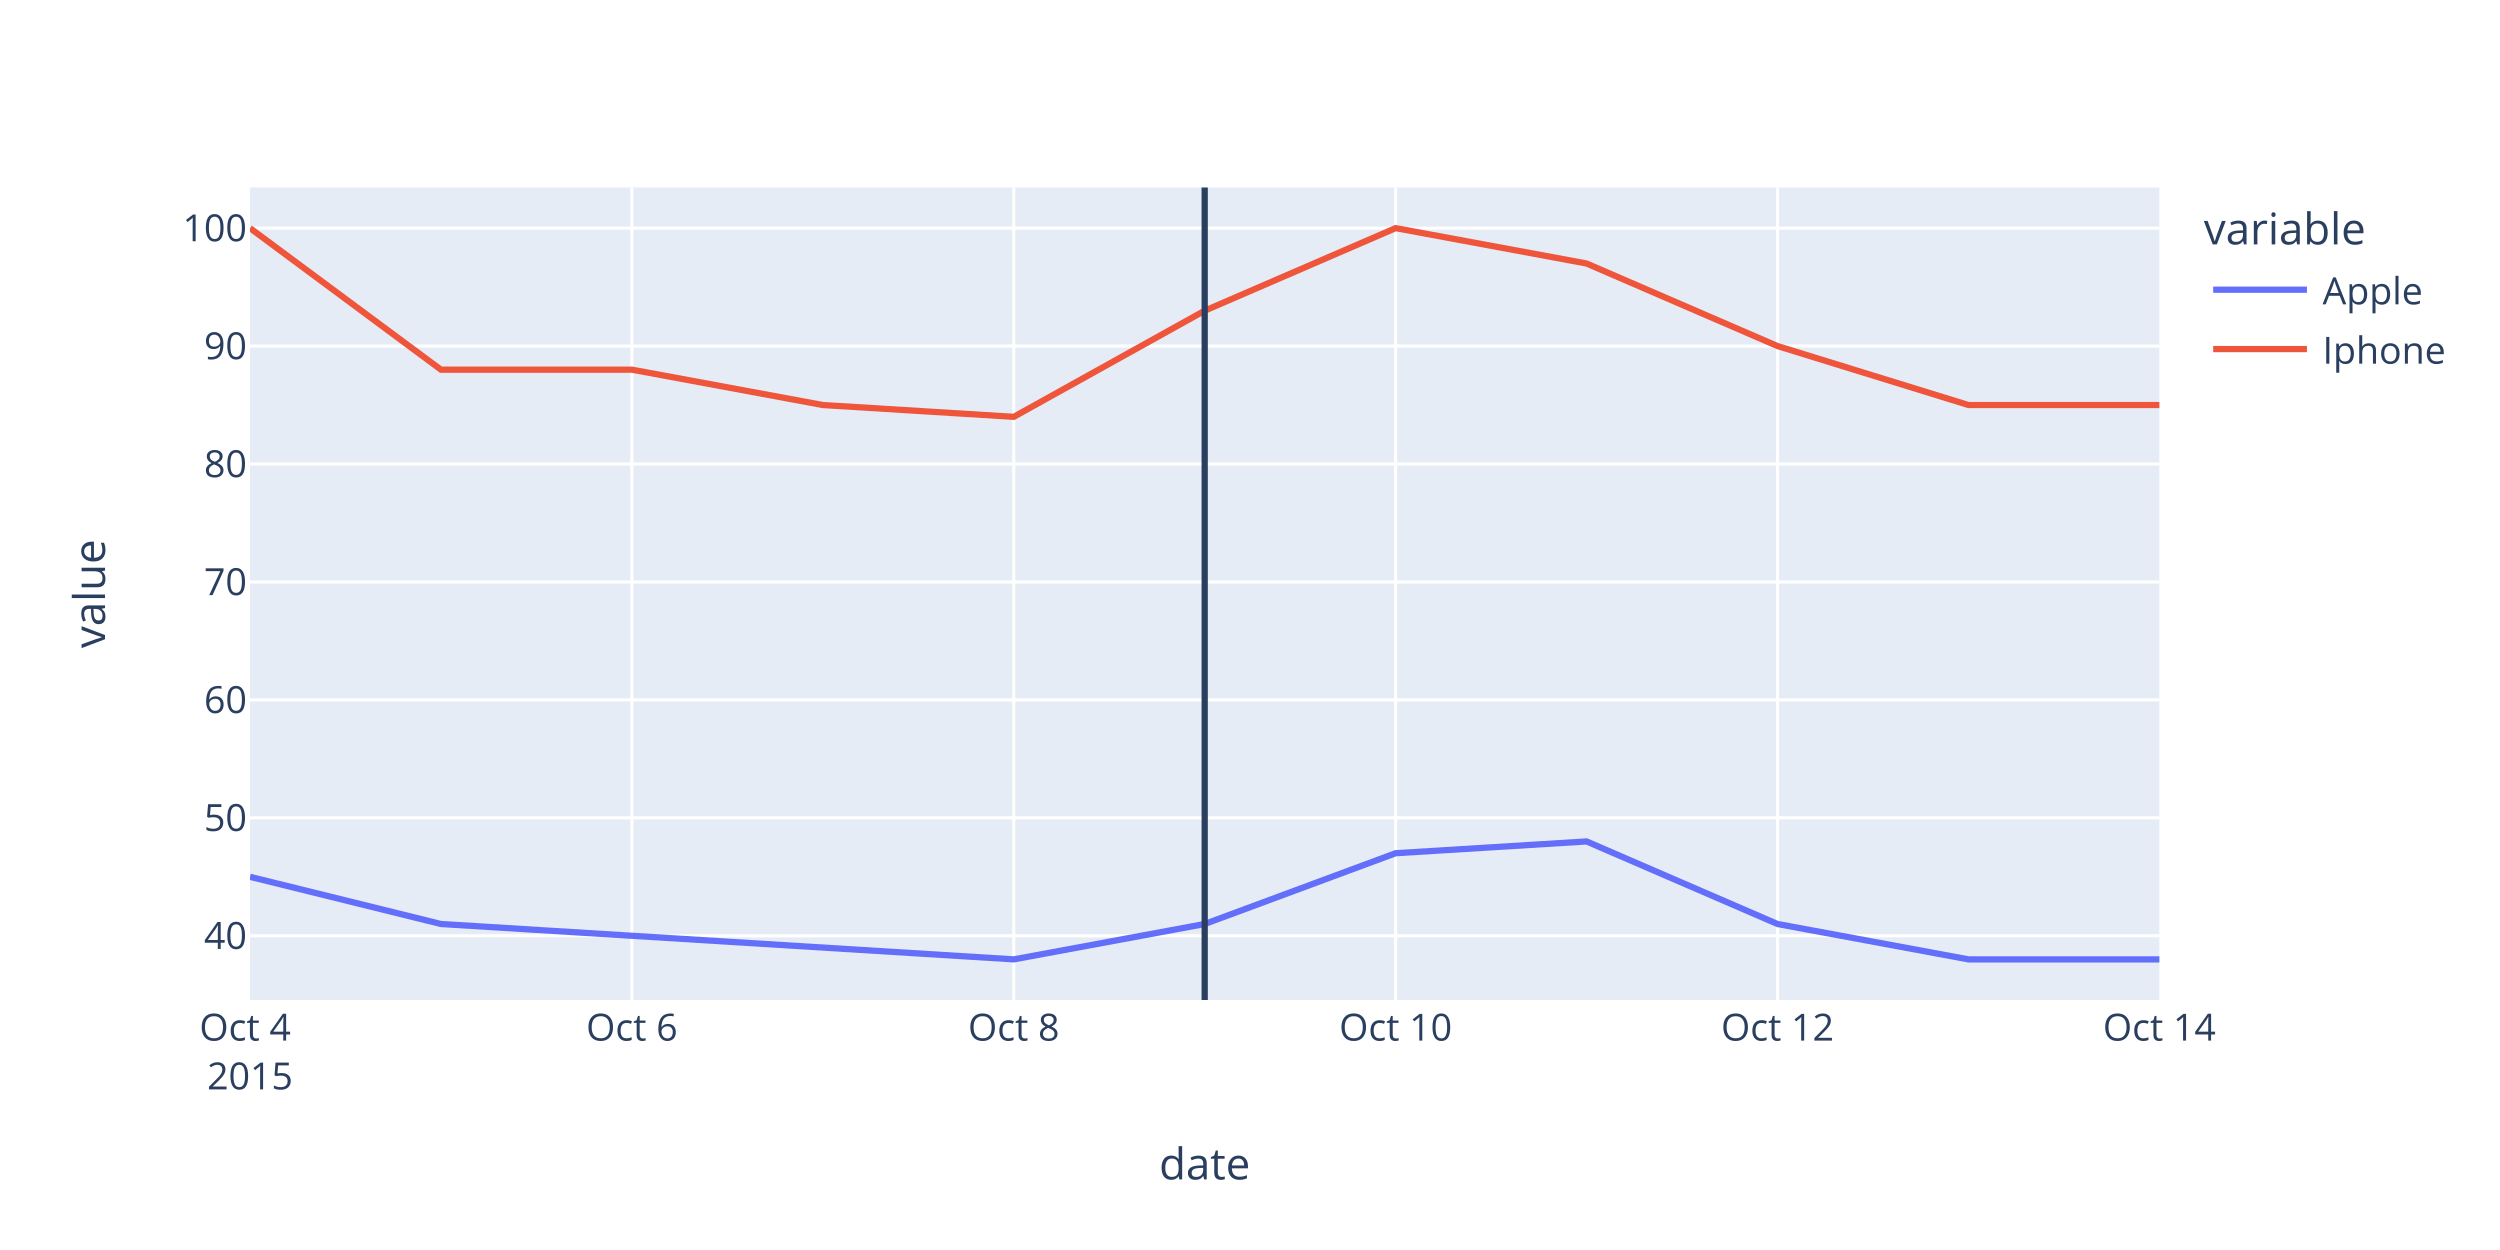
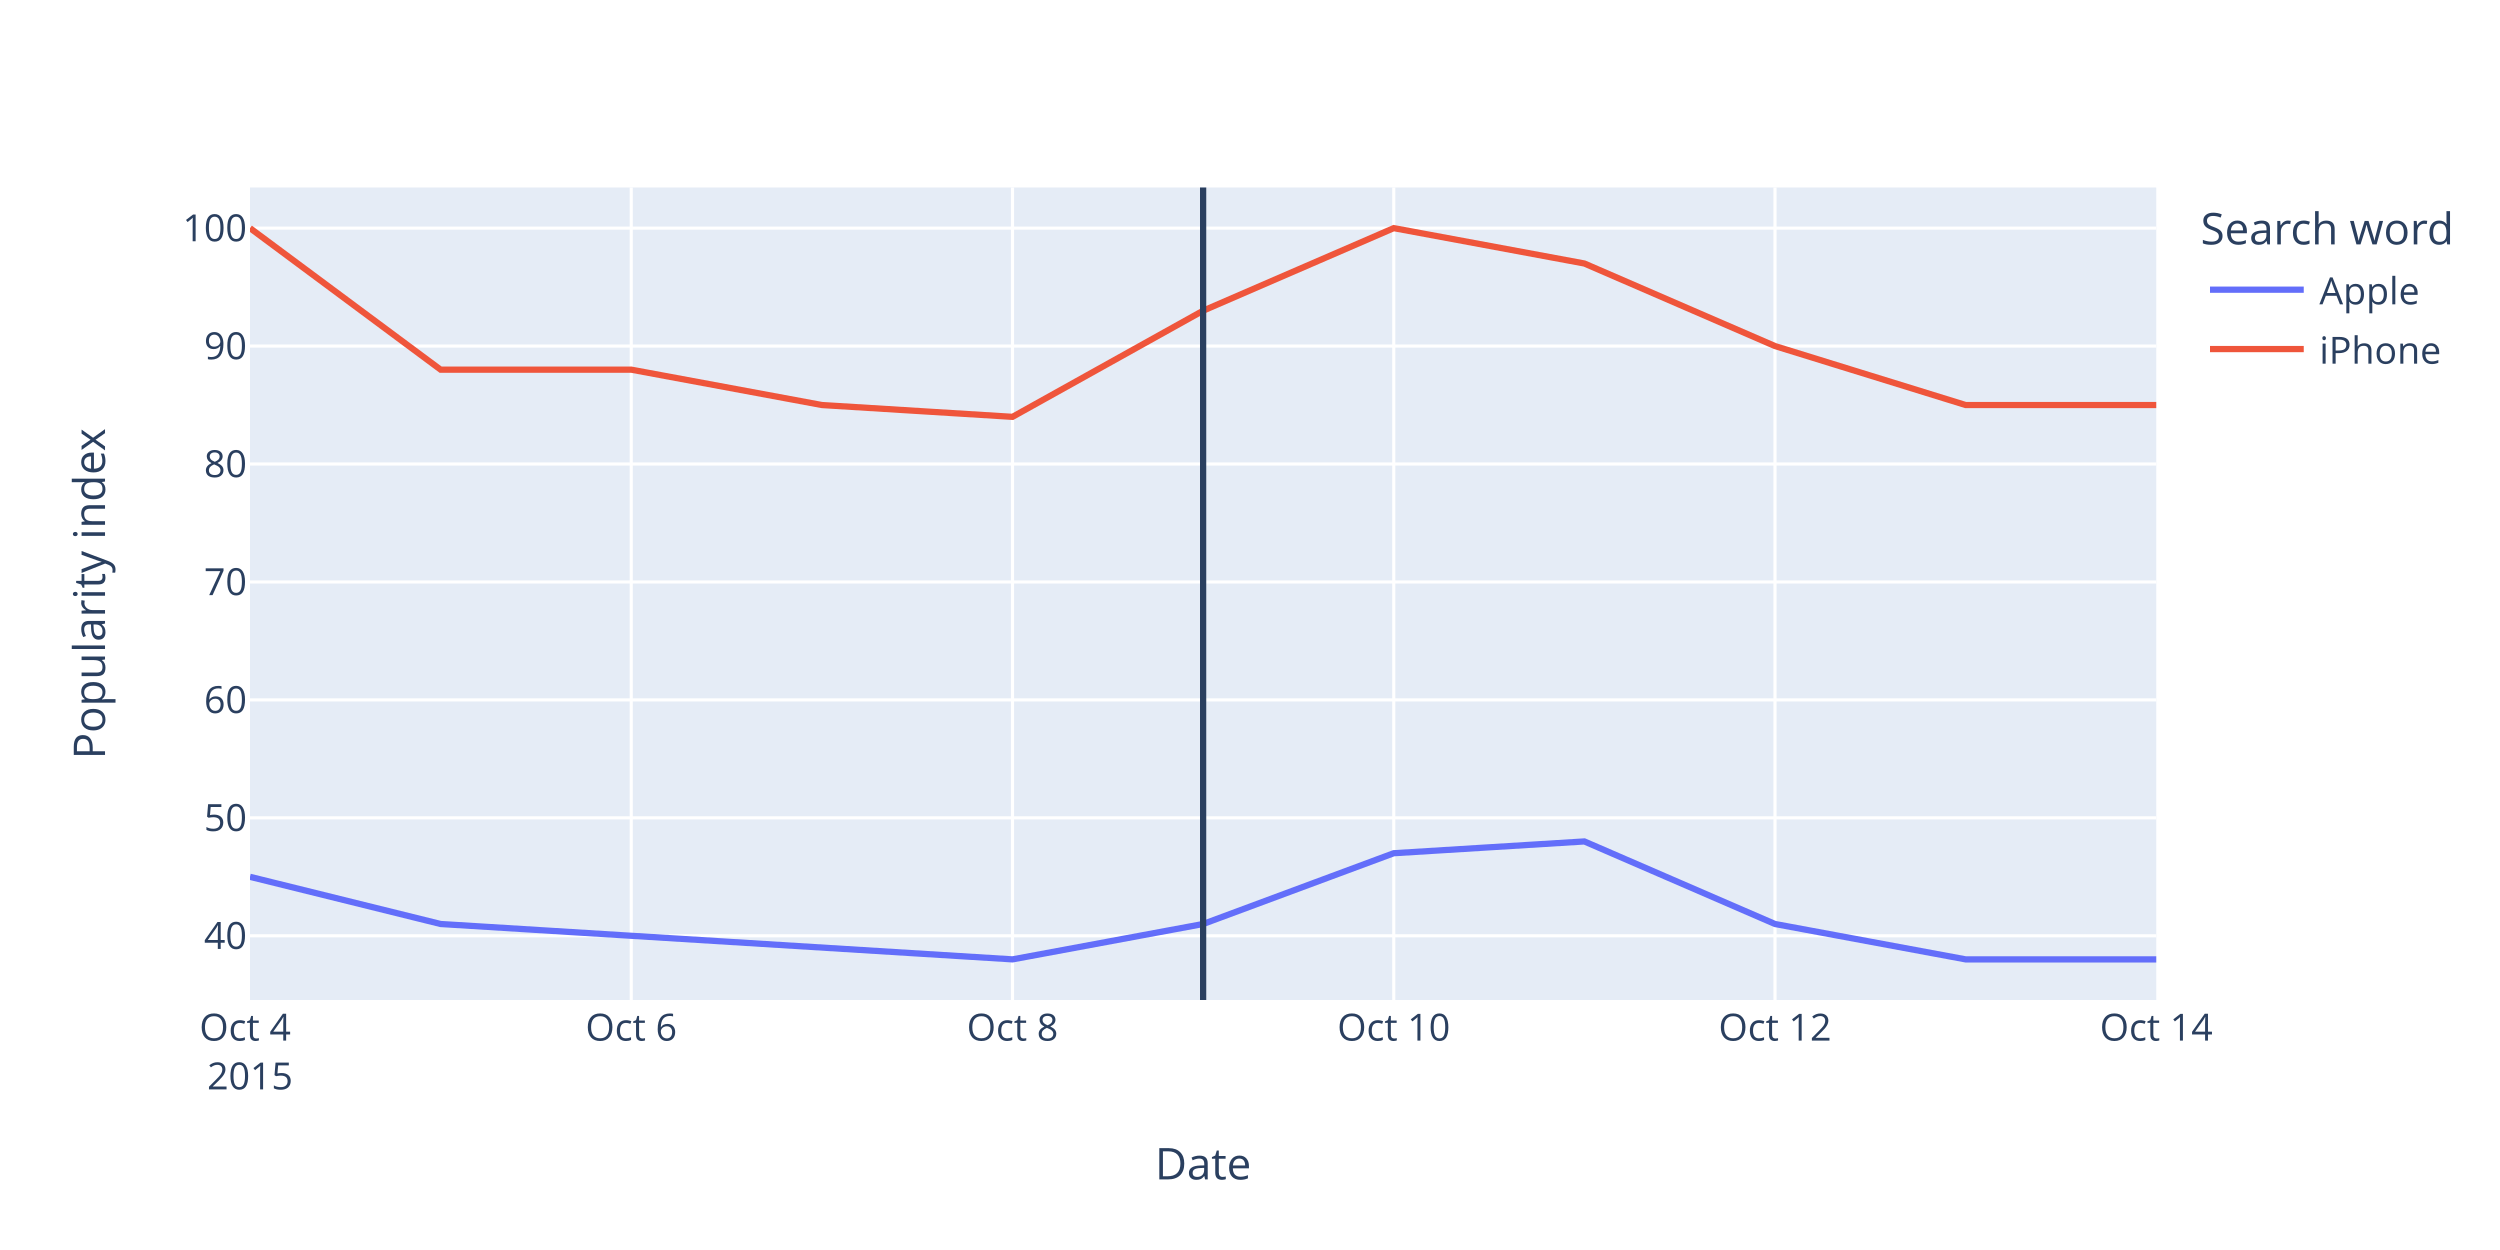
<svg xmlns="http://www.w3.org/2000/svg" class="main-svg" width="800" height="400" style="" viewBox="0 0 800 400">
  <rect x="0" y="0" width="800" height="400" style="fill: rgb(255, 255, 255); fill-opacity: 1;" />
-   <defs id="defs-55431e">
+   <defs id="defs-6a4661">
    <g class="clips">
-       <clipPath id="clip55431exyplot" class="plotclip">
-         <rect width="611" height="260" />
-       </clipPath>
-       <clipPath class="axesclip" id="clip55431ex">
-         <rect x="80" y="0" width="611" height="400" />
-       </clipPath>
-       <clipPath class="axesclip" id="clip55431ey">
+       <clipPath id="clip6a4661xyplot" class="plotclip">
+         <rect width="610" height="260" />
+       </clipPath>
+       <clipPath class="axesclip" id="clip6a4661x">
+         <rect x="80" y="0" width="610" height="400" />
+       </clipPath>
+       <clipPath class="axesclip" id="clip6a4661y">
        <rect x="0" y="60" width="800" height="260" />
      </clipPath>
-       <clipPath class="axesclip" id="clip55431exy">
-         <rect x="80" y="60" width="611" height="260" />
+       <clipPath class="axesclip" id="clip6a4661xy">
+         <rect x="80" y="60" width="610" height="260" />
      </clipPath>
    </g>
    <g class="gradients" />
    <g class="patterns" />
  </defs>
  <g class="bglayer">
-     <rect class="bg" x="80" y="60" width="611" height="260" style="fill: rgb(229, 236, 246); fill-opacity: 1; stroke-width: 0;" />
+     <rect class="bg" x="80" y="60" width="610" height="260" style="fill: rgb(229, 236, 246); fill-opacity: 1; stroke-width: 0;" />
  </g>
  <g class="layer-below">
    <g class="imagelayer" />
    <g class="shapelayer" />
  </g>
  <g class="cartesianlayer">
    <g class="subplot xy">
      <g class="layer-subplot">
        <g class="shapelayer" />
        <g class="imagelayer" />
      </g>
      <g class="gridlayer">
        <g class="x">
-           <path class="xgrid crisp" transform="translate(202.2,0)" d="M0,60v260" style="stroke: rgb(255, 255, 255); stroke-opacity: 1; stroke-width: 1px;" />
-           <path class="xgrid crisp" transform="translate(324.4,0)" d="M0,60v260" style="stroke: rgb(255, 255, 255); stroke-opacity: 1; stroke-width: 1px;" />
-           <path class="xgrid crisp" transform="translate(446.6,0)" d="M0,60v260" style="stroke: rgb(255, 255, 255); stroke-opacity: 1; stroke-width: 1px;" />
-           <path class="xgrid crisp" transform="translate(568.8,0)" d="M0,60v260" style="stroke: rgb(255, 255, 255); stroke-opacity: 1; stroke-width: 1px;" />
+           <path class="xgrid crisp" transform="translate(202,0)" d="M0,60v260" style="stroke: rgb(255, 255, 255); stroke-opacity: 1; stroke-width: 1px;" />
+           <path class="xgrid crisp" transform="translate(324,0)" d="M0,60v260" style="stroke: rgb(255, 255, 255); stroke-opacity: 1; stroke-width: 1px;" />
+           <path class="xgrid crisp" transform="translate(446,0)" d="M0,60v260" style="stroke: rgb(255, 255, 255); stroke-opacity: 1; stroke-width: 1px;" />
+           <path class="xgrid crisp" transform="translate(568,0)" d="M0,60v260" style="stroke: rgb(255, 255, 255); stroke-opacity: 1; stroke-width: 1px;" />
        </g>
        <g class="y">
-           <path class="ygrid crisp" transform="translate(0,299.45)" d="M80,0h611" style="stroke: rgb(255, 255, 255); stroke-opacity: 1; stroke-width: 1px;" />
-           <path class="ygrid crisp" transform="translate(0,261.71)" d="M80,0h611" style="stroke: rgb(255, 255, 255); stroke-opacity: 1; stroke-width: 1px;" />
-           <path class="ygrid crisp" transform="translate(0,223.97)" d="M80,0h611" style="stroke: rgb(255, 255, 255); stroke-opacity: 1; stroke-width: 1px;" />
-           <path class="ygrid crisp" transform="translate(0,186.23)" d="M80,0h611" style="stroke: rgb(255, 255, 255); stroke-opacity: 1; stroke-width: 1px;" />
-           <path class="ygrid crisp" transform="translate(0,148.48)" d="M80,0h611" style="stroke: rgb(255, 255, 255); stroke-opacity: 1; stroke-width: 1px;" />
-           <path class="ygrid crisp" transform="translate(0,110.74)" d="M80,0h611" style="stroke: rgb(255, 255, 255); stroke-opacity: 1; stroke-width: 1px;" />
-           <path class="ygrid crisp" transform="translate(0,73)" d="M80,0h611" style="stroke: rgb(255, 255, 255); stroke-opacity: 1; stroke-width: 1px;" />
+           <path class="ygrid crisp" transform="translate(0,299.45)" d="M80,0h610" style="stroke: rgb(255, 255, 255); stroke-opacity: 1; stroke-width: 1px;" />
+           <path class="ygrid crisp" transform="translate(0,261.71)" d="M80,0h610" style="stroke: rgb(255, 255, 255); stroke-opacity: 1; stroke-width: 1px;" />
+           <path class="ygrid crisp" transform="translate(0,223.97)" d="M80,0h610" style="stroke: rgb(255, 255, 255); stroke-opacity: 1; stroke-width: 1px;" />
+           <path class="ygrid crisp" transform="translate(0,186.23)" d="M80,0h610" style="stroke: rgb(255, 255, 255); stroke-opacity: 1; stroke-width: 1px;" />
+           <path class="ygrid crisp" transform="translate(0,148.48)" d="M80,0h610" style="stroke: rgb(255, 255, 255); stroke-opacity: 1; stroke-width: 1px;" />
+           <path class="ygrid crisp" transform="translate(0,110.74)" d="M80,0h610" style="stroke: rgb(255, 255, 255); stroke-opacity: 1; stroke-width: 1px;" />
+           <path class="ygrid crisp" transform="translate(0,73)" d="M80,0h610" style="stroke: rgb(255, 255, 255); stroke-opacity: 1; stroke-width: 1px;" />
        </g>
      </g>
      <g class="zerolinelayer" />
      <path class="xlines-below" />
      <path class="ylines-below" />
      <g class="overlines-below" />
      <g class="xaxislayer-below" />
      <g class="yaxislayer-below" />
      <g class="overaxes-below" />
-       <g class="plot" transform="translate(80,60)" clip-path="url(#clip55431exyplot)">
+       <g class="plot" transform="translate(80,60)" clip-path="url(#clip6a4661xyplot)">
        <g class="scatterlayer mlayer">
-           <g class="trace scatter trace31601c" style="stroke-miterlimit: 2; opacity: 1;">
+           <g class="trace scatter tracee59428" style="stroke-miterlimit: 2; opacity: 1;">
            <g class="fills" />
            <g class="errorbars" />
            <g class="lines">
-               <path class="js-line" d="M0,220.58L61.1,235.68L122.2,239.45L244.4,247L305.5,235.68L366.6,213.03L427.7,209.26L488.8,235.68L549.9,247L611,247" style="vector-effect: non-scaling-stroke; fill: none; stroke: rgb(99, 110, 250); stroke-opacity: 1; stroke-width: 2px; opacity: 1;" />
+               <path class="js-line" d="M0,220.58L61,235.68L122,239.45L244,247L305,235.68L366,213.03L427,209.26L488,235.68L549,247L610,247" style="vector-effect: non-scaling-stroke; fill: none; stroke: rgb(99, 110, 250); stroke-opacity: 1; stroke-width: 2px; opacity: 1;" />
            </g>
            <g class="points" />
            <g class="text" />
          </g>
-           <g class="trace scatter trace328381" style="stroke-miterlimit: 2; opacity: 1;">
+           <g class="trace scatter trace8fb5a5" style="stroke-miterlimit: 2; opacity: 1;">
            <g class="fills" />
            <g class="errorbars" />
            <g class="lines">
-               <path class="js-line" d="M0,13L61.1,58.29L122.2,58.29L183.3,69.61L244.4,73.39L305.5,39.42L366.6,13L427.7,24.32L488.8,50.74L549.9,69.61L611,69.61" style="vector-effect: non-scaling-stroke; fill: none; stroke: rgb(239, 85, 59); stroke-opacity: 1; stroke-width: 2px; opacity: 1;" />
+               <path class="js-line" d="M0,13L61,58.29L122,58.29L183,69.61L244,73.39L305,39.42L366,13L427,24.32L488,50.74L549,69.61L610,69.61" style="vector-effect: non-scaling-stroke; fill: none; stroke: rgb(239, 85, 59); stroke-opacity: 1; stroke-width: 2px; opacity: 1;" />
            </g>
            <g class="points" />
            <g class="text" />
          </g>
        </g>
      </g>
      <g class="overplot" />
      <path class="xlines-above crisp" d="M0,0" style="fill: none;" />
      <path class="ylines-above crisp" d="M0,0" style="fill: none;" />
      <g class="overlines-above" />
      <g class="xaxislayer-above">
        <g class="xtick">
          <text text-anchor="middle" x="0" y="333" transform="translate(80,0)" style="font-family: 'Open Sans', verdana, arial, sans-serif; font-size: 12px; fill: rgb(42, 63, 95); fill-opacity: 1; white-space: pre; opacity: 1;">
            <tspan class="line" dy="0em" x="0" y="333">Oct 4</tspan>
            <tspan class="line" dy="1.3em" x="0" y="333">2015</tspan>
          </text>
        </g>
        <g class="xtick">
-           <text text-anchor="middle" x="0" y="333" style="font-family: 'Open Sans', verdana, arial, sans-serif; font-size: 12px; fill: rgb(42, 63, 95); fill-opacity: 1; white-space: pre; opacity: 1;" transform="translate(202.2,0)">Oct 6</text>
-         </g>
-         <g class="xtick">
-           <text text-anchor="middle" x="0" y="333" style="font-family: 'Open Sans', verdana, arial, sans-serif; font-size: 12px; fill: rgb(42, 63, 95); fill-opacity: 1; white-space: pre; opacity: 1;" transform="translate(324.4,0)">Oct 8</text>
-         </g>
-         <g class="xtick">
-           <text text-anchor="middle" x="0" y="333" style="font-family: 'Open Sans', verdana, arial, sans-serif; font-size: 12px; fill: rgb(42, 63, 95); fill-opacity: 1; white-space: pre; opacity: 1;" transform="translate(446.6,0)">Oct 10</text>
-         </g>
-         <g class="xtick">
-           <text text-anchor="middle" x="0" y="333" style="font-family: 'Open Sans', verdana, arial, sans-serif; font-size: 12px; fill: rgb(42, 63, 95); fill-opacity: 1; white-space: pre; opacity: 1;" transform="translate(568.8,0)">Oct 12</text>
-         </g>
-         <g class="xtick">
-           <text text-anchor="middle" x="0" y="333" style="font-family: 'Open Sans', verdana, arial, sans-serif; font-size: 12px; fill: rgb(42, 63, 95); fill-opacity: 1; white-space: pre; opacity: 1;" transform="translate(691,0)">Oct 14</text>
+           <text text-anchor="middle" x="0" y="333" style="font-family: 'Open Sans', verdana, arial, sans-serif; font-size: 12px; fill: rgb(42, 63, 95); fill-opacity: 1; white-space: pre; opacity: 1;" transform="translate(202,0)">Oct 6</text>
+         </g>
+         <g class="xtick">
+           <text text-anchor="middle" x="0" y="333" style="font-family: 'Open Sans', verdana, arial, sans-serif; font-size: 12px; fill: rgb(42, 63, 95); fill-opacity: 1; white-space: pre; opacity: 1;" transform="translate(324,0)">Oct 8</text>
+         </g>
+         <g class="xtick">
+           <text text-anchor="middle" x="0" y="333" style="font-family: 'Open Sans', verdana, arial, sans-serif; font-size: 12px; fill: rgb(42, 63, 95); fill-opacity: 1; white-space: pre; opacity: 1;" transform="translate(446,0)">Oct 10</text>
+         </g>
+         <g class="xtick">
+           <text text-anchor="middle" x="0" y="333" style="font-family: 'Open Sans', verdana, arial, sans-serif; font-size: 12px; fill: rgb(42, 63, 95); fill-opacity: 1; white-space: pre; opacity: 1;" transform="translate(568,0)">Oct 12</text>
+         </g>
+         <g class="xtick">
+           <text text-anchor="middle" x="0" y="333" style="font-family: 'Open Sans', verdana, arial, sans-serif; font-size: 12px; fill: rgb(42, 63, 95); fill-opacity: 1; white-space: pre; opacity: 1;" transform="translate(690,0)">Oct 14</text>
        </g>
      </g>
      <g class="yaxislayer-above">
        <g class="ytick">
          <text text-anchor="end" x="79" y="4.2" transform="translate(0,299.45)" style="font-family: 'Open Sans', verdana, arial, sans-serif; font-size: 12px; fill: rgb(42, 63, 95); fill-opacity: 1; white-space: pre; opacity: 1;">40</text>
        </g>
        <g class="ytick">
          <text text-anchor="end" x="79" y="4.2" style="font-family: 'Open Sans', verdana, arial, sans-serif; font-size: 12px; fill: rgb(42, 63, 95); fill-opacity: 1; white-space: pre; opacity: 1;" transform="translate(0,261.71)">50</text>
        </g>
        <g class="ytick">
          <text text-anchor="end" x="79" y="4.2" style="font-family: 'Open Sans', verdana, arial, sans-serif; font-size: 12px; fill: rgb(42, 63, 95); fill-opacity: 1; white-space: pre; opacity: 1;" transform="translate(0,223.97)">60</text>
        </g>
        <g class="ytick">
          <text text-anchor="end" x="79" y="4.2" style="font-family: 'Open Sans', verdana, arial, sans-serif; font-size: 12px; fill: rgb(42, 63, 95); fill-opacity: 1; white-space: pre; opacity: 1;" transform="translate(0,186.23)">70</text>
        </g>
        <g class="ytick">
          <text text-anchor="end" x="79" y="4.2" style="font-family: 'Open Sans', verdana, arial, sans-serif; font-size: 12px; fill: rgb(42, 63, 95); fill-opacity: 1; white-space: pre; opacity: 1;" transform="translate(0,148.48)">80</text>
        </g>
        <g class="ytick">
          <text text-anchor="end" x="79" y="4.2" style="font-family: 'Open Sans', verdana, arial, sans-serif; font-size: 12px; fill: rgb(42, 63, 95); fill-opacity: 1; white-space: pre; opacity: 1;" transform="translate(0,110.74)">90</text>
        </g>
        <g class="ytick">
          <text text-anchor="end" x="79" y="4.2" style="font-family: 'Open Sans', verdana, arial, sans-serif; font-size: 12px; fill: rgb(42, 63, 95); fill-opacity: 1; white-space: pre; opacity: 1;" transform="translate(0,73)">100</text>
        </g>
      </g>
      <g class="overaxes-above" />
    </g>
  </g>
  <g class="polarlayer" />
  <g class="smithlayer" />
  <g class="ternarylayer" />
  <g class="geolayer" />
  <g class="funnelarealayer" />
  <g class="pielayer" />
  <g class="iciclelayer" />
  <g class="treemaplayer" />
  <g class="sunburstlayer" />
  <g class="glimages" />
-   <defs id="topdefs-55431e">
+   <defs id="topdefs-6a4661">
    <g class="clips" />
-     <clipPath id="legend55431e">
-       <rect width="85" height="67" x="0" y="0" />
+     <clipPath id="legend6a4661">
+       <rect width="86" height="67" x="0" y="0" />
    </clipPath>
  </defs>
  <g class="layer-above">
    <g class="imagelayer" />
    <g class="shapelayer">
-       <path data-index="0" fill-rule="evenodd" d="M385.5,320L385.5,60" clip-path="url(#clip55431ex)" style="opacity: 1; stroke: rgb(42, 63, 95); stroke-opacity: 1; fill: rgb(0, 0, 0); fill-opacity: 0; stroke-width: 2px;" />
+       <path data-index="0" fill-rule="evenodd" d="M385,320L385,60" clip-path="url(#clip6a4661x)" style="opacity: 1; stroke: rgb(42, 63, 95); stroke-opacity: 1; fill: rgb(0, 0, 0); fill-opacity: 0; stroke-width: 2px;" />
    </g>
  </g>
  <g class="infolayer">
-     <g class="legend" pointer-events="all" transform="translate(703.22,60)">
-       <rect class="bg" shape-rendering="crispEdges" width="85" height="67" x="0" y="0" style="stroke: rgb(68, 68, 68); stroke-opacity: 1; fill: rgb(255, 255, 255); fill-opacity: 1; stroke-width: 0px;" />
-       <g class="scrollbox" transform="" clip-path="url(#legend55431e)">
-         <text class="legendtitletext" text-anchor="start" x="2" y="18.2" style="font-family: 'Open Sans', verdana, arial, sans-serif; font-size: 14px; fill: rgb(42, 63, 95); fill-opacity: 1; white-space: pre;">variable</text>
+     <g class="legend" pointer-events="all" transform="translate(702.2,60)">
+       <rect class="bg" shape-rendering="crispEdges" style="stroke: rgb(68, 68, 68); stroke-opacity: 1; fill: rgb(255, 255, 255); fill-opacity: 1; stroke-width: 0px;" width="86" height="67" x="0" y="0" />
+       <g class="scrollbox" transform="" clip-path="url(#legend6a4661)">
+         <text class="legendtitletext" text-anchor="start" x="2" y="18.2" style="font-family: 'Open Sans', verdana, arial, sans-serif; font-size: 14px; fill: rgb(42, 63, 95); fill-opacity: 1; white-space: pre;">Search word</text>
        <g class="groups" transform="">
          <g class="traces" transform="translate(0,32.7)" style="opacity: 1;">
            <text class="legendtext" text-anchor="start" x="40" y="4.68" style="font-family: 'Open Sans', verdana, arial, sans-serif; font-size: 12px; fill: rgb(42, 63, 95); fill-opacity: 1; white-space: pre;">Apple</text>
            <g class="layers" style="opacity: 1;">
              <g class="legendfill" />
              <g class="legendlines">
                <path class="js-line" d="M5,0h30" style="fill: none; stroke: rgb(99, 110, 250); stroke-opacity: 1; stroke-width: 2px;" />
              </g>
              <g class="legendsymbols">
                <g class="legendpoints" />
              </g>
            </g>
-             <rect class="legendtoggle" x="0" y="-9.5" width="79.688" height="19" style="fill: rgb(0, 0, 0); fill-opacity: 0;" />
+             <rect class="legendtoggle" x="0" y="-9.5" width="79.25" height="19" style="fill: rgb(0, 0, 0); fill-opacity: 0;" />
          </g>
        </g>
        <g class="groups" transform="">
          <g class="traces" transform="translate(0,51.7)" style="opacity: 1;">
-             <text class="legendtext" text-anchor="start" x="40" y="4.68" style="font-family: 'Open Sans', verdana, arial, sans-serif; font-size: 12px; fill: rgb(42, 63, 95); fill-opacity: 1; white-space: pre;">Iphone</text>
+             <text class="legendtext" text-anchor="start" x="40" y="4.68" style="font-family: 'Open Sans', verdana, arial, sans-serif; font-size: 12px; fill: rgb(42, 63, 95); fill-opacity: 1; white-space: pre;">iPhone</text>
            <g class="layers" style="opacity: 1;">
              <g class="legendfill" />
              <g class="legendlines">
                <path class="js-line" d="M5,0h30" style="fill: none; stroke: rgb(239, 85, 59); stroke-opacity: 1; stroke-width: 2px;" />
              </g>
              <g class="legendsymbols">
                <g class="legendpoints" />
              </g>
            </g>
-             <rect class="legendtoggle" x="0" y="-9.5" width="79.688" height="19" style="fill: rgb(0, 0, 0); fill-opacity: 0;" />
+             <rect class="legendtoggle" x="0" y="-9.5" width="79.25" height="19" style="fill: rgb(0, 0, 0); fill-opacity: 0;" />
          </g>
        </g>
      </g>
      <rect class="scrollbar" rx="20" ry="3" width="0" height="0" x="0" y="0" style="fill: rgb(128, 139, 164); fill-opacity: 1;" />
    </g>
    <g class="g-gtitle" />
    <g class="g-xtitle">
-       <text class="xtitle" x="385.5" y="377.409" text-anchor="middle" style="font-family: 'Open Sans', verdana, arial, sans-serif; font-size: 14px; fill: rgb(42, 63, 95); opacity: 1; font-weight: normal; white-space: pre;">date</text>
+       <text class="xtitle" x="385" y="377.409" text-anchor="middle" style="font-family: 'Open Sans', verdana, arial, sans-serif; font-size: 14px; fill: rgb(42, 63, 95); opacity: 1; font-weight: normal; white-space: pre;">Date</text>
    </g>
    <g class="g-ytitle">
-       <text class="ytitle" transform="rotate(-90,33.60625,190)" x="33.606" y="190" text-anchor="middle" style="font-family: 'Open Sans', verdana, arial, sans-serif; font-size: 14px; fill: rgb(42, 63, 95); opacity: 1; font-weight: normal; white-space: pre;">value</text>
+       <text class="ytitle" transform="rotate(-90,33.60625,190)" x="33.606" y="190" text-anchor="middle" style="font-family: 'Open Sans', verdana, arial, sans-serif; font-size: 14px; fill: rgb(42, 63, 95); opacity: 1; font-weight: normal; white-space: pre;">Popularity index</text>
    </g>
  </g>
</svg>
